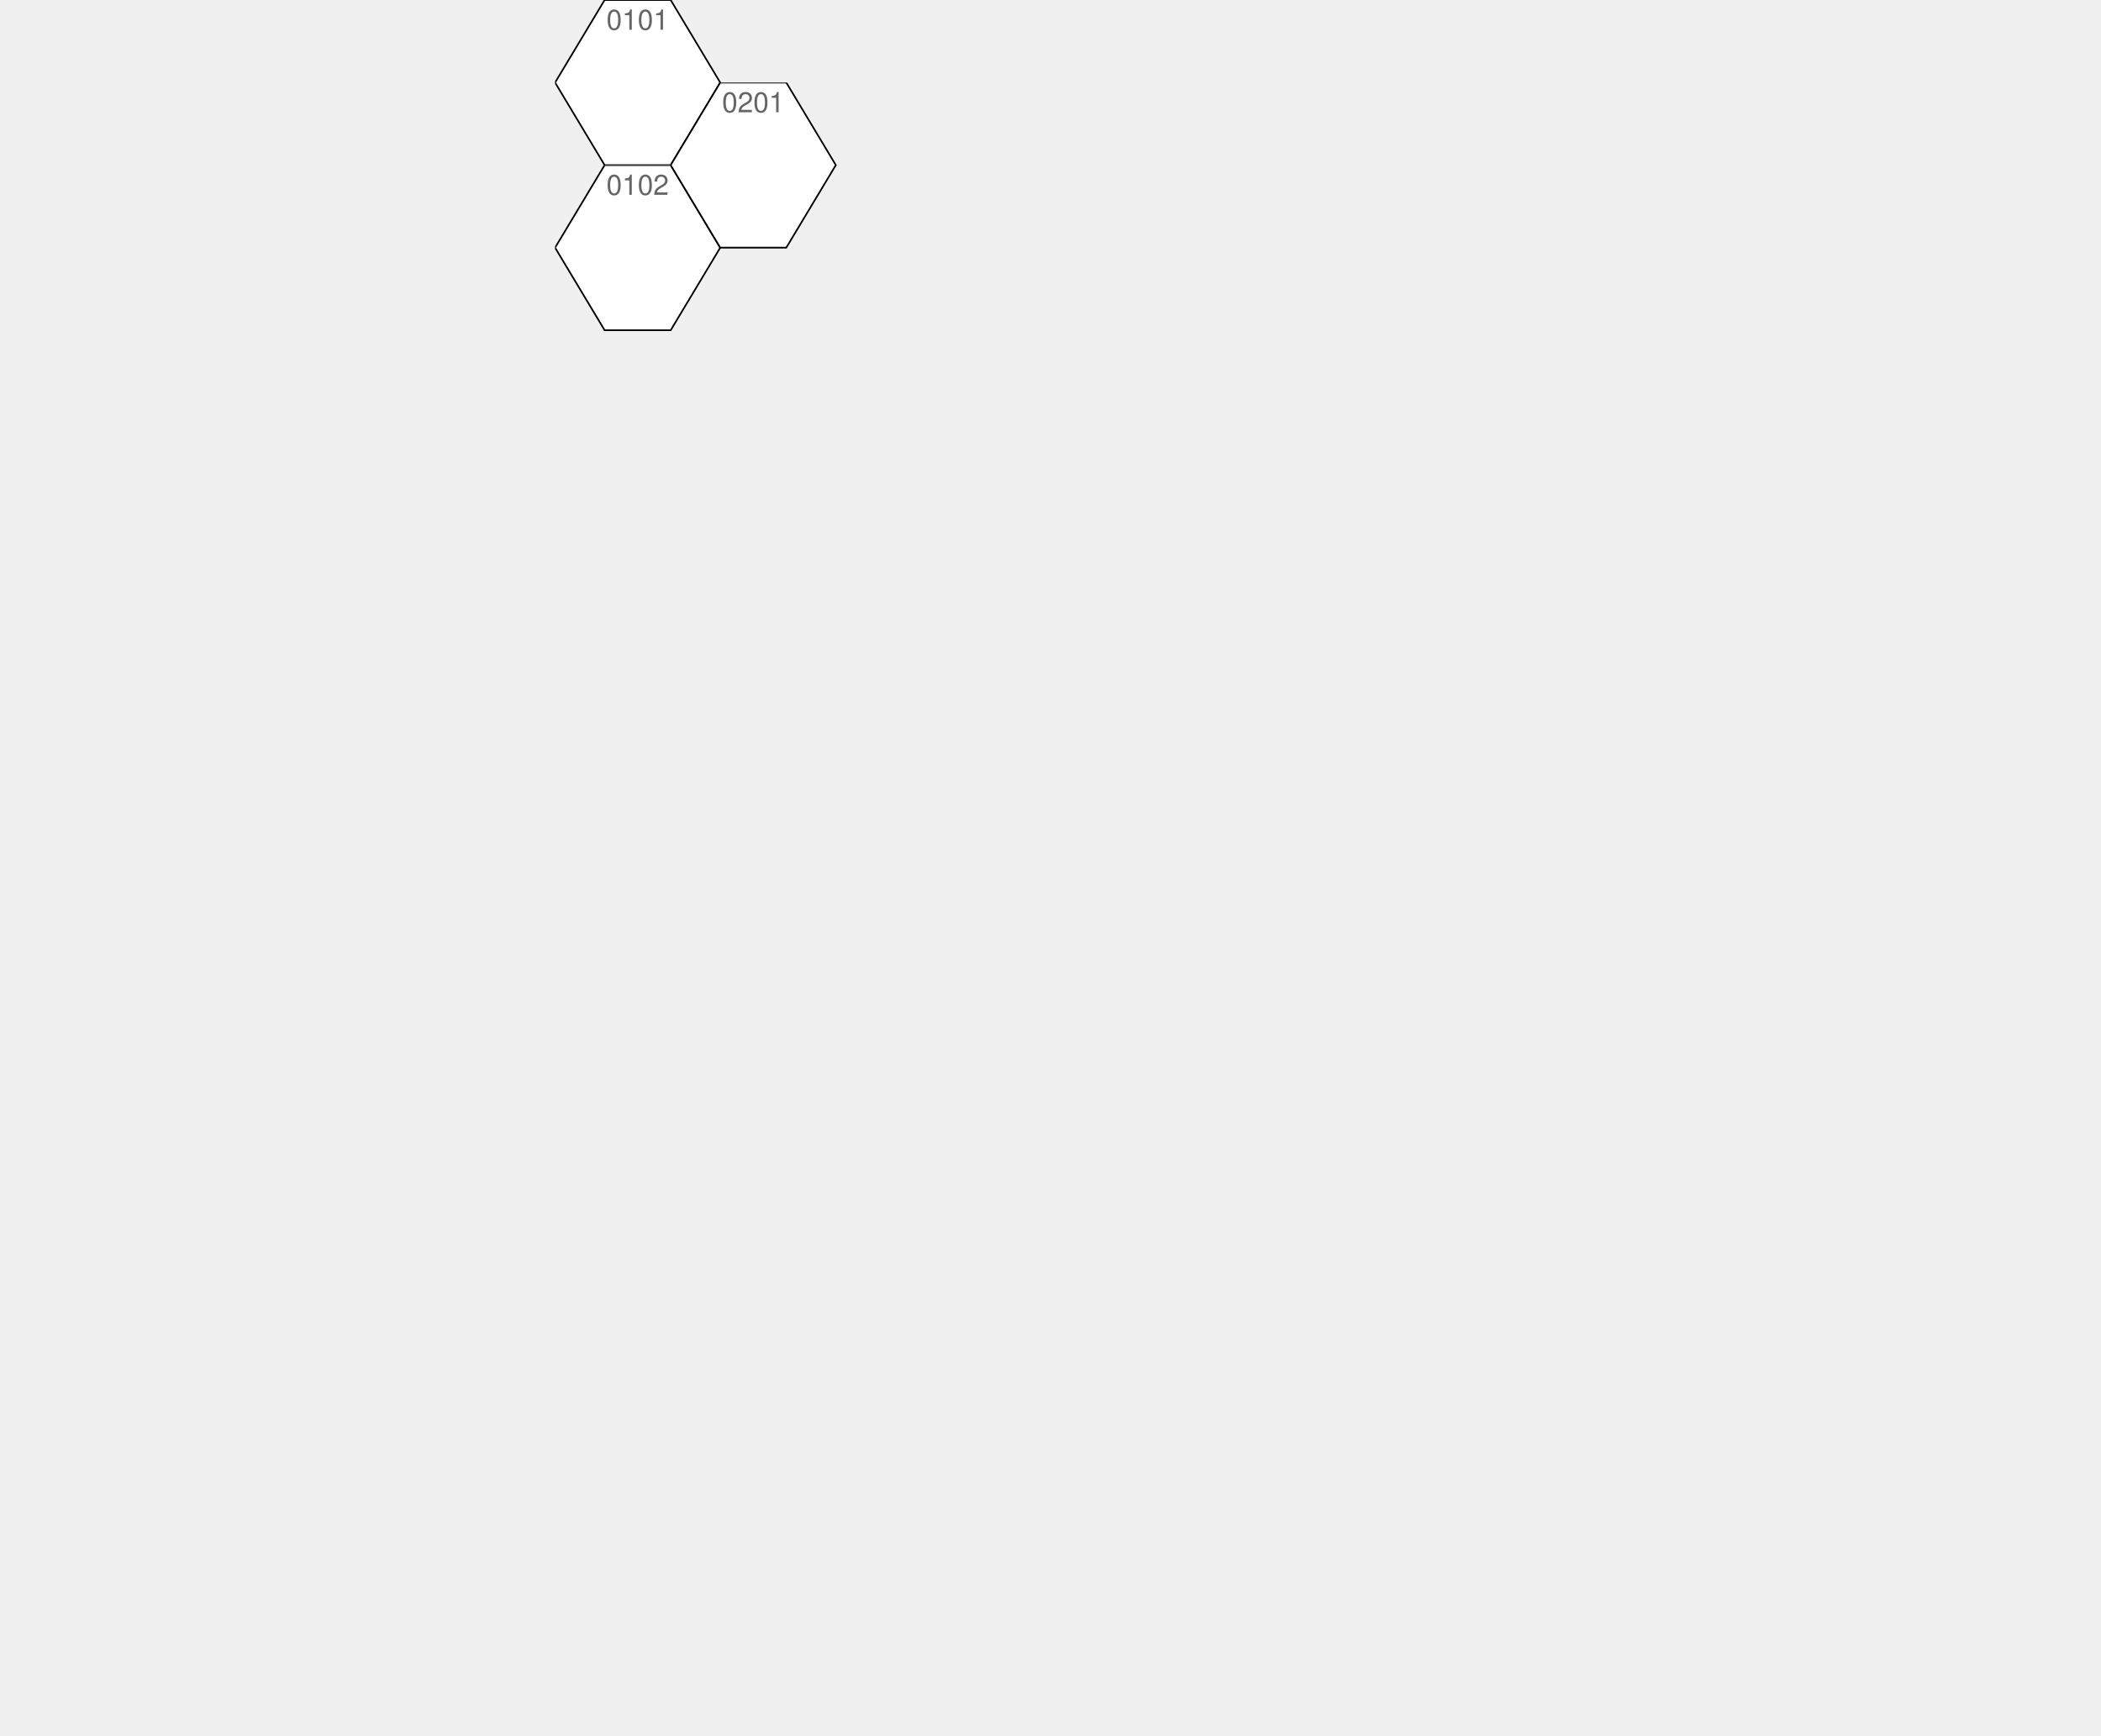
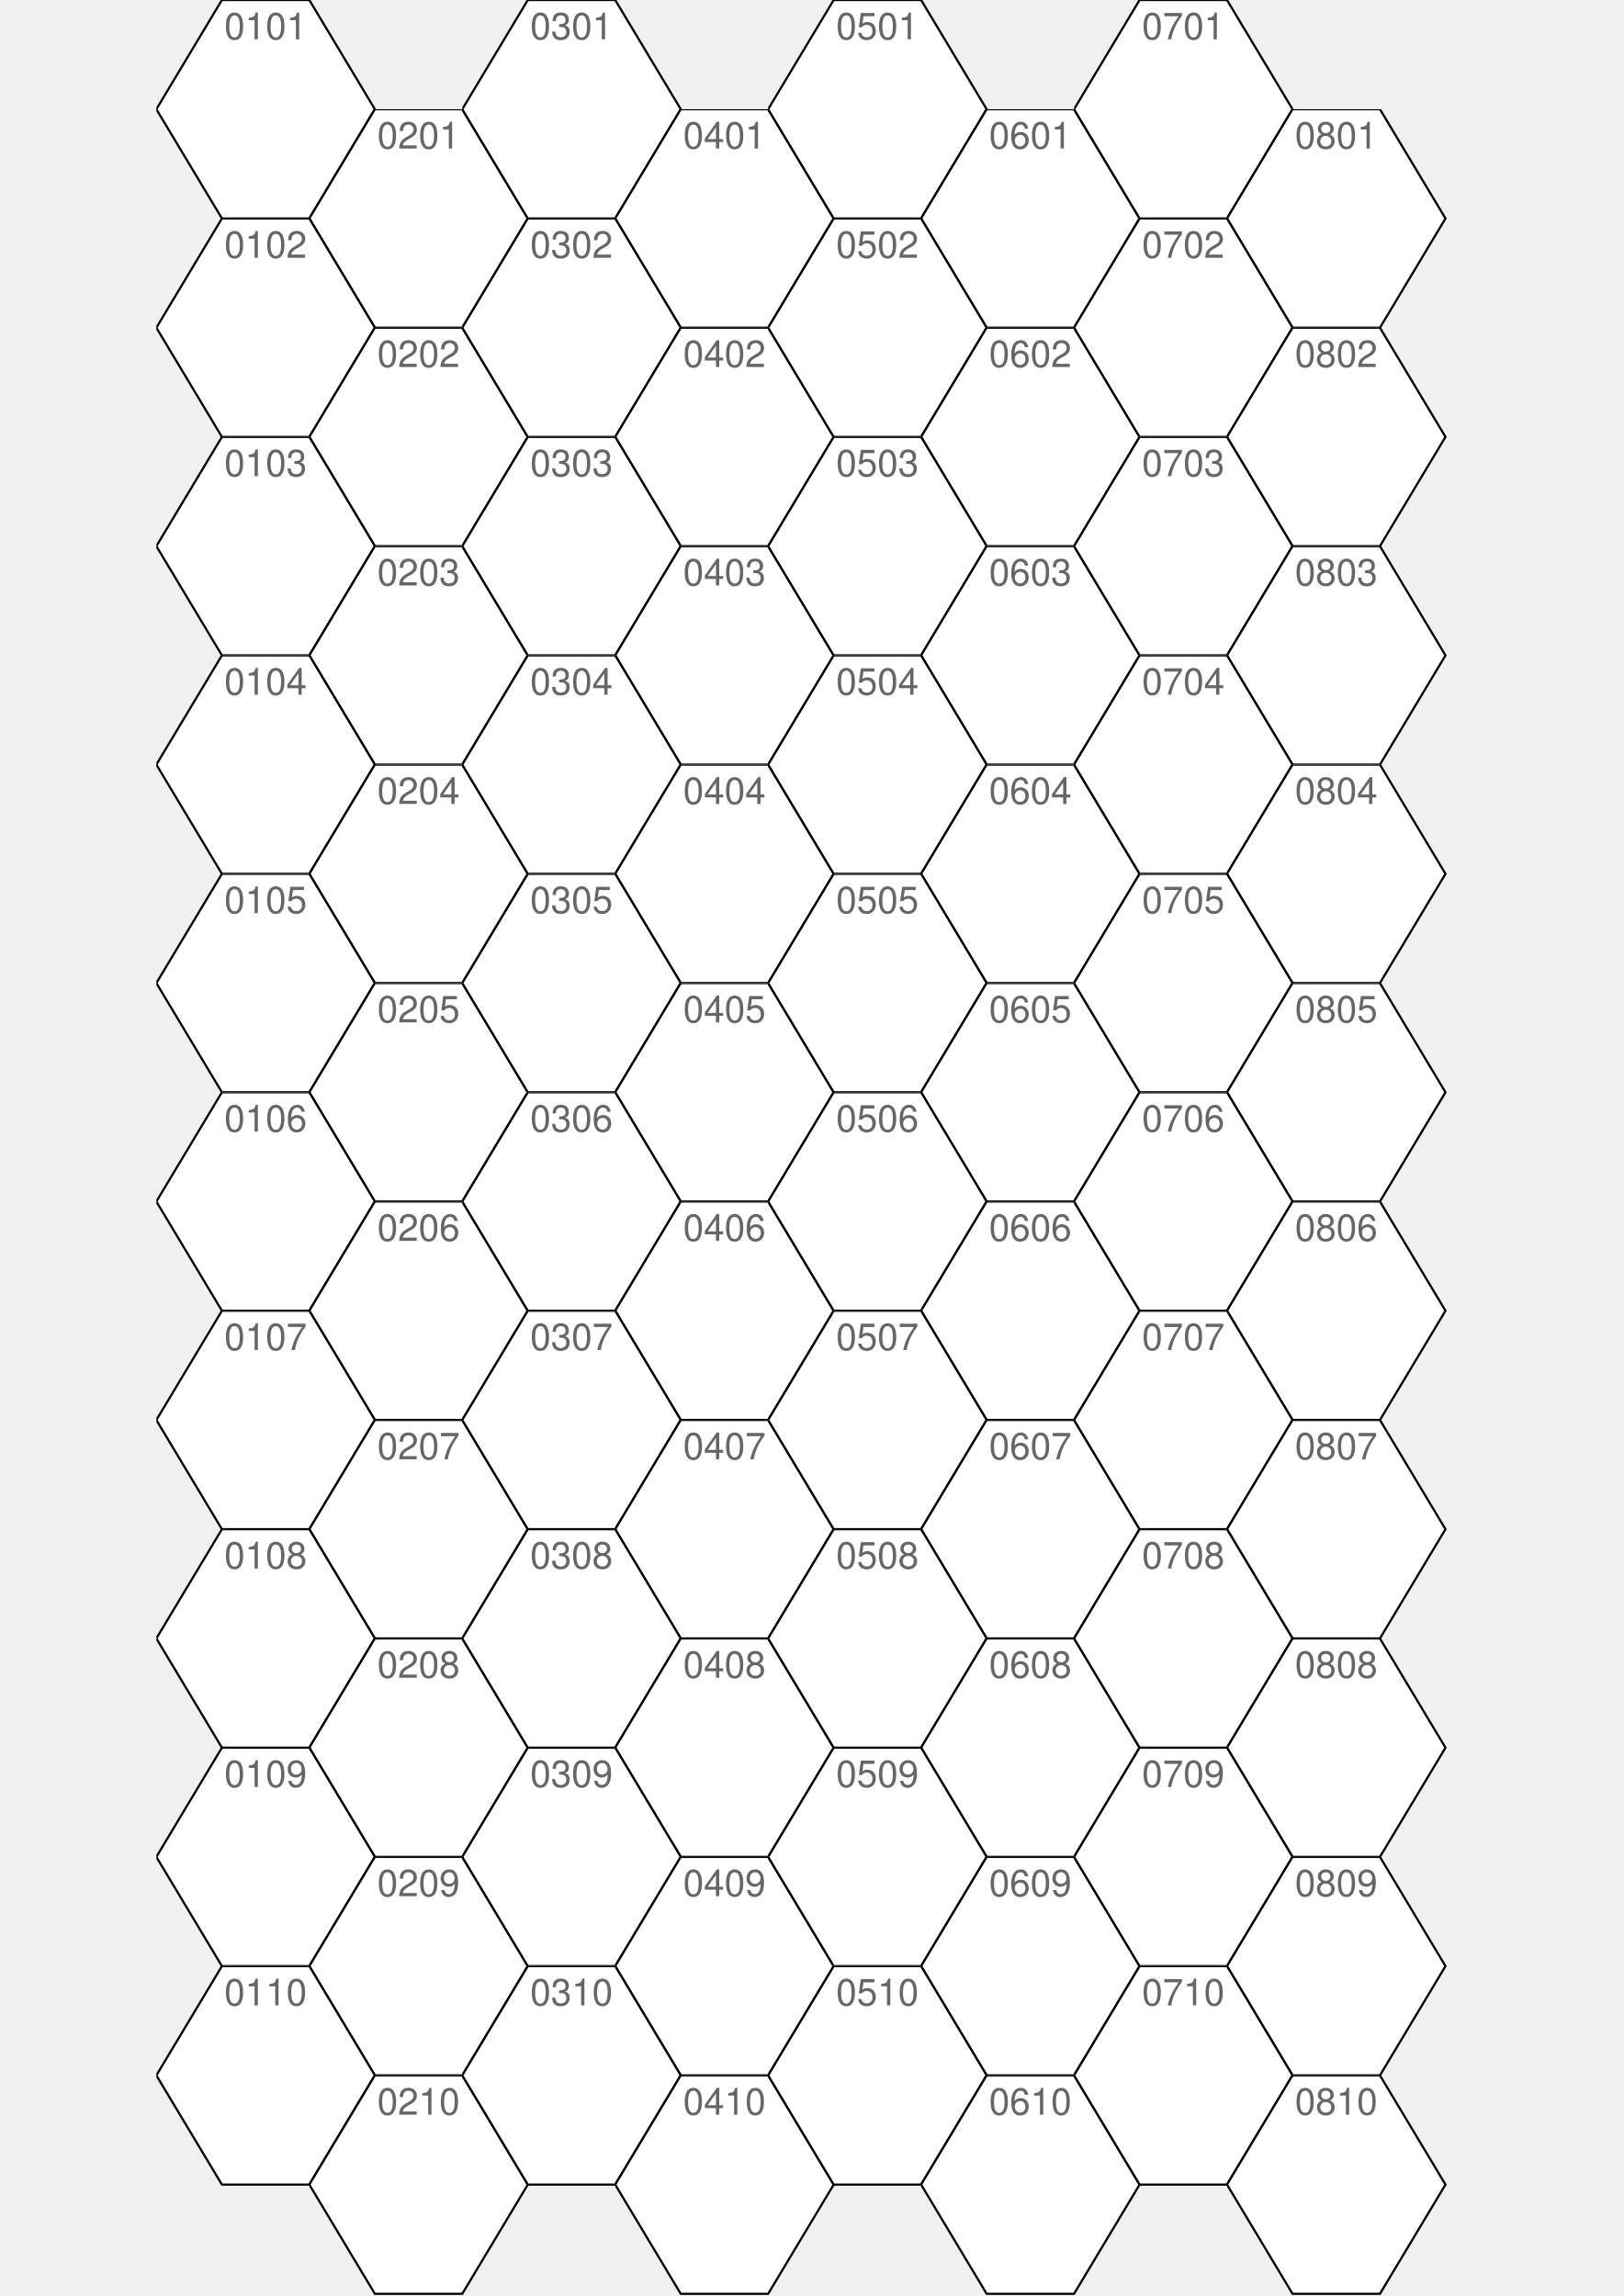
- <svg xmlns="http://www.w3.org/2000/svg" xmlns:xlink="http://www.w3.org/1999/xlink" height="190mm" width="230mm" viewBox="0 0 3000 5255">
+ <svg xmlns="http://www.w3.org/2000/svg" width="744.094" viewBox="0 0 3000 5255" height="1052.362">
  <style type="text/css">
- 		.hex {
- 			fill: white;
+                 .hex {
+                         fill: white;
+                         stroke: #000;
+                         stroke-width: 5px;
+                         stroke-linejoin: miter
+                 }
+                 .coords {
+                         fill: #666;
+                         stroke: none;
+ 		}
+ 		text {
+ 			fill: #000;
+ 			stroke: none;
+                         font-family: helvetica, arial;
+                         font-size: 85px;
+                         text-anchor: middle;
+                 }
+ 		.systemName {
+ 			stroke: #fff;
+ 			stroke-width: 1px;
+ 			font-weight: bold;
+ 			font-family: deja vu sans, verdana;
+ 		}
+ 		.planet {
+ 			fill: #000;
+ 			stroke: none;
+ 		}
+ 		.travel_zone,
+ 		.ring {
+ 			fill: none;
			stroke: #000;
- 			stroke-width: 5px;
- 			stroke-linejoin: miter
- 		}
- 		.coords {
- 			fill: #666;
- 			font-family: helvetica, arial;
- 			font-size: 85px;
+ 			stroke-width: 3px;
+ 		}
+ 		.travel_zone.red {
+ 			fill: #ddd;
+ 		}
+ 		.base {
+ 			fill: #000;
+ 			stroke: #fff;
+ 			stroke-width: 3px;
+ 		}
+ 		.TAS circle {
+ 			fill: #fff;
			stroke: none;
- 			text-anchor: middle;
- 		}
- 	</style>
-   <svg id="hex-0101">
-     <polygon id="hex" class="hex" points="150,0 350,0 500,250 350,500 150,500 0,250" />
-     <text class="coords" x="250" y="90">
- 			0101
- 		</text>
+ 		}
+ 		.TAS polygon {
+ 			fill: #000;
+ 			stroke: #fff;
+ 			stroke-width: 3px;
+ 		}
+ </style>
+   <svg id="hex-0101" x="0" y="0">
+     <polygon class="hex" points="150,0 350,0 500,250 350,500 150,500 0,250" />
+     <text y="90" x="250" class="coords">0101</text>
+   </svg>
+   <svg id="hex-0201" x="350" y="250">
+     <polygon class="hex" points="150,0 350,0 500,250 350,500 150,500 0,250" />
+     <text y="90" x="250" class="coords">0201</text>
+   </svg>
+   <svg id="hex-0301" x="700" y="0">
+     <polygon class="hex" points="150,0 350,0 500,250 350,500 150,500 0,250" />
+     <text y="90" x="250" class="coords">0301</text>
+   </svg>
+   <svg id="hex-0401" x="1050" y="250">
+     <polygon class="hex" points="150,0 350,0 500,250 350,500 150,500 0,250" />
+     <text y="90" x="250" class="coords">0401</text>
+   </svg>
+   <svg id="hex-0501" x="1400" y="0">
+     <polygon class="hex" points="150,0 350,0 500,250 350,500 150,500 0,250" />
+     <text y="90" x="250" class="coords">0501</text>
+   </svg>
+   <svg id="hex-0601" x="1750" y="250">
+     <polygon class="hex" points="150,0 350,0 500,250 350,500 150,500 0,250" />
+     <text y="90" x="250" class="coords">0601</text>
+   </svg>
+   <svg id="hex-0701" x="2100" y="0">
+     <polygon class="hex" points="150,0 350,0 500,250 350,500 150,500 0,250" />
+     <text y="90" x="250" class="coords">0701</text>
+   </svg>
+   <svg id="hex-0801" x="2450" y="250">
+     <polygon class="hex" points="150,0 350,0 500,250 350,500 150,500 0,250" />
+     <text y="90" x="250" class="coords">0801</text>
  </svg>
  <svg id="hex-0102" x="0" y="500">
-     <use xlink:href="#hex" />
-     <text class="coords" x="250" y="90">
- 			0102
- 		</text>
-   </svg>
-   <svg id="hex-0201" x="350" y="250">
-     <use xlink:href="#hex" />
-     <text class="coords" x="250" y="90">
- 			0201
- 		</text>
+     <polygon class="hex" points="150,0 350,0 500,250 350,500 150,500 0,250" />
+     <text y="90" x="250" class="coords">0102</text>
+   </svg>
+   <svg id="hex-0202" x="350" y="750">
+     <polygon class="hex" points="150,0 350,0 500,250 350,500 150,500 0,250" />
+     <text y="90" x="250" class="coords">0202</text>
+   </svg>
+   <svg id="hex-0302" x="700" y="500">
+     <polygon class="hex" points="150,0 350,0 500,250 350,500 150,500 0,250" />
+     <text y="90" x="250" class="coords">0302</text>
+   </svg>
+   <svg id="hex-0402" x="1050" y="750">
+     <polygon class="hex" points="150,0 350,0 500,250 350,500 150,500 0,250" />
+     <text y="90" x="250" class="coords">0402</text>
+   </svg>
+   <svg id="hex-0502" x="1400" y="500">
+     <polygon class="hex" points="150,0 350,0 500,250 350,500 150,500 0,250" />
+     <text y="90" x="250" class="coords">0502</text>
+   </svg>
+   <svg id="hex-0602" x="1750" y="750">
+     <polygon class="hex" points="150,0 350,0 500,250 350,500 150,500 0,250" />
+     <text y="90" x="250" class="coords">0602</text>
+   </svg>
+   <svg id="hex-0702" x="2100" y="500">
+     <polygon class="hex" points="150,0 350,0 500,250 350,500 150,500 0,250" />
+     <text y="90" x="250" class="coords">0702</text>
+   </svg>
+   <svg id="hex-0802" x="2450" y="750">
+     <polygon class="hex" points="150,0 350,0 500,250 350,500 150,500 0,250" />
+     <text y="90" x="250" class="coords">0802</text>
+   </svg>
+   <svg id="hex-0103" x="0" y="1000">
+     <polygon class="hex" points="150,0 350,0 500,250 350,500 150,500 0,250" />
+     <text y="90" x="250" class="coords">0103</text>
+   </svg>
+   <svg id="hex-0203" x="350" y="1250">
+     <polygon class="hex" points="150,0 350,0 500,250 350,500 150,500 0,250" />
+     <text y="90" x="250" class="coords">0203</text>
+   </svg>
+   <svg id="hex-0303" x="700" y="1000">
+     <polygon class="hex" points="150,0 350,0 500,250 350,500 150,500 0,250" />
+     <text y="90" x="250" class="coords">0303</text>
+   </svg>
+   <svg id="hex-0403" x="1050" y="1250">
+     <polygon class="hex" points="150,0 350,0 500,250 350,500 150,500 0,250" />
+     <text y="90" x="250" class="coords">0403</text>
+   </svg>
+   <svg id="hex-0503" x="1400" y="1000">
+     <polygon class="hex" points="150,0 350,0 500,250 350,500 150,500 0,250" />
+     <text y="90" x="250" class="coords">0503</text>
+   </svg>
+   <svg id="hex-0603" x="1750" y="1250">
+     <polygon class="hex" points="150,0 350,0 500,250 350,500 150,500 0,250" />
+     <text y="90" x="250" class="coords">0603</text>
+   </svg>
+   <svg id="hex-0703" x="2100" y="1000">
+     <polygon class="hex" points="150,0 350,0 500,250 350,500 150,500 0,250" />
+     <text y="90" x="250" class="coords">0703</text>
+   </svg>
+   <svg id="hex-0803" x="2450" y="1250">
+     <polygon class="hex" points="150,0 350,0 500,250 350,500 150,500 0,250" />
+     <text y="90" x="250" class="coords">0803</text>
+   </svg>
+   <svg id="hex-0104" x="0" y="1500">
+     <polygon class="hex" points="150,0 350,0 500,250 350,500 150,500 0,250" />
+     <text y="90" x="250" class="coords">0104</text>
+   </svg>
+   <svg id="hex-0204" x="350" y="1750">
+     <polygon class="hex" points="150,0 350,0 500,250 350,500 150,500 0,250" />
+     <text y="90" x="250" class="coords">0204</text>
+   </svg>
+   <svg id="hex-0304" x="700" y="1500">
+     <polygon class="hex" points="150,0 350,0 500,250 350,500 150,500 0,250" />
+     <text y="90" x="250" class="coords">0304</text>
+   </svg>
+   <svg id="hex-0404" x="1050" y="1750">
+     <polygon class="hex" points="150,0 350,0 500,250 350,500 150,500 0,250" />
+     <text y="90" x="250" class="coords">0404</text>
+   </svg>
+   <svg id="hex-0504" x="1400" y="1500">
+     <polygon class="hex" points="150,0 350,0 500,250 350,500 150,500 0,250" />
+     <text y="90" x="250" class="coords">0504</text>
+   </svg>
+   <svg id="hex-0604" x="1750" y="1750">
+     <polygon class="hex" points="150,0 350,0 500,250 350,500 150,500 0,250" />
+     <text y="90" x="250" class="coords">0604</text>
+   </svg>
+   <svg id="hex-0704" x="2100" y="1500">
+     <polygon class="hex" points="150,0 350,0 500,250 350,500 150,500 0,250" />
+     <text y="90" x="250" class="coords">0704</text>
+   </svg>
+   <svg id="hex-0804" x="2450" y="1750">
+     <polygon class="hex" points="150,0 350,0 500,250 350,500 150,500 0,250" />
+     <text y="90" x="250" class="coords">0804</text>
+   </svg>
+   <svg id="hex-0105" x="0" y="2000">
+     <polygon class="hex" points="150,0 350,0 500,250 350,500 150,500 0,250" />
+     <text y="90" x="250" class="coords">0105</text>
+   </svg>
+   <svg id="hex-0205" x="350" y="2250">
+     <polygon class="hex" points="150,0 350,0 500,250 350,500 150,500 0,250" />
+     <text y="90" x="250" class="coords">0205</text>
+   </svg>
+   <svg id="hex-0305" x="700" y="2000">
+     <polygon class="hex" points="150,0 350,0 500,250 350,500 150,500 0,250" />
+     <text y="90" x="250" class="coords">0305</text>
+   </svg>
+   <svg id="hex-0405" x="1050" y="2250">
+     <polygon class="hex" points="150,0 350,0 500,250 350,500 150,500 0,250" />
+     <text y="90" x="250" class="coords">0405</text>
+   </svg>
+   <svg id="hex-0505" x="1400" y="2000">
+     <polygon class="hex" points="150,0 350,0 500,250 350,500 150,500 0,250" />
+     <text y="90" x="250" class="coords">0505</text>
+   </svg>
+   <svg id="hex-0605" x="1750" y="2250">
+     <polygon class="hex" points="150,0 350,0 500,250 350,500 150,500 0,250" />
+     <text y="90" x="250" class="coords">0605</text>
+   </svg>
+   <svg id="hex-0705" x="2100" y="2000">
+     <polygon class="hex" points="150,0 350,0 500,250 350,500 150,500 0,250" />
+     <text y="90" x="250" class="coords">0705</text>
+   </svg>
+   <svg id="hex-0805" x="2450" y="2250">
+     <polygon class="hex" points="150,0 350,0 500,250 350,500 150,500 0,250" />
+     <text y="90" x="250" class="coords">0805</text>
+   </svg>
+   <svg id="hex-0106" x="0" y="2500">
+     <polygon class="hex" points="150,0 350,0 500,250 350,500 150,500 0,250" />
+     <text y="90" x="250" class="coords">0106</text>
+   </svg>
+   <svg id="hex-0206" x="350" y="2750">
+     <polygon class="hex" points="150,0 350,0 500,250 350,500 150,500 0,250" />
+     <text y="90" x="250" class="coords">0206</text>
+   </svg>
+   <svg id="hex-0306" x="700" y="2500">
+     <polygon class="hex" points="150,0 350,0 500,250 350,500 150,500 0,250" />
+     <text y="90" x="250" class="coords">0306</text>
+   </svg>
+   <svg id="hex-0406" x="1050" y="2750">
+     <polygon class="hex" points="150,0 350,0 500,250 350,500 150,500 0,250" />
+     <text y="90" x="250" class="coords">0406</text>
+   </svg>
+   <svg id="hex-0506" x="1400" y="2500">
+     <polygon class="hex" points="150,0 350,0 500,250 350,500 150,500 0,250" />
+     <text y="90" x="250" class="coords">0506</text>
+   </svg>
+   <svg id="hex-0606" x="1750" y="2750">
+     <polygon class="hex" points="150,0 350,0 500,250 350,500 150,500 0,250" />
+     <text y="90" x="250" class="coords">0606</text>
+   </svg>
+   <svg id="hex-0706" x="2100" y="2500">
+     <polygon class="hex" points="150,0 350,0 500,250 350,500 150,500 0,250" />
+     <text y="90" x="250" class="coords">0706</text>
+   </svg>
+   <svg id="hex-0806" x="2450" y="2750">
+     <polygon class="hex" points="150,0 350,0 500,250 350,500 150,500 0,250" />
+     <text y="90" x="250" class="coords">0806</text>
+   </svg>
+   <svg id="hex-0107" x="0" y="3000">
+     <polygon class="hex" points="150,0 350,0 500,250 350,500 150,500 0,250" />
+     <text y="90" x="250" class="coords">0107</text>
+   </svg>
+   <svg id="hex-0207" x="350" y="3250">
+     <polygon class="hex" points="150,0 350,0 500,250 350,500 150,500 0,250" />
+     <text y="90" x="250" class="coords">0207</text>
+   </svg>
+   <svg id="hex-0307" x="700" y="3000">
+     <polygon class="hex" points="150,0 350,0 500,250 350,500 150,500 0,250" />
+     <text y="90" x="250" class="coords">0307</text>
+   </svg>
+   <svg id="hex-0407" x="1050" y="3250">
+     <polygon class="hex" points="150,0 350,0 500,250 350,500 150,500 0,250" />
+     <text y="90" x="250" class="coords">0407</text>
+   </svg>
+   <svg id="hex-0507" x="1400" y="3000">
+     <polygon class="hex" points="150,0 350,0 500,250 350,500 150,500 0,250" />
+     <text y="90" x="250" class="coords">0507</text>
+   </svg>
+   <svg id="hex-0607" x="1750" y="3250">
+     <polygon class="hex" points="150,0 350,0 500,250 350,500 150,500 0,250" />
+     <text y="90" x="250" class="coords">0607</text>
+   </svg>
+   <svg id="hex-0707" x="2100" y="3000">
+     <polygon class="hex" points="150,0 350,0 500,250 350,500 150,500 0,250" />
+     <text y="90" x="250" class="coords">0707</text>
+   </svg>
+   <svg id="hex-0807" x="2450" y="3250">
+     <polygon class="hex" points="150,0 350,0 500,250 350,500 150,500 0,250" />
+     <text y="90" x="250" class="coords">0807</text>
+   </svg>
+   <svg id="hex-0108" x="0" y="3500">
+     <polygon class="hex" points="150,0 350,0 500,250 350,500 150,500 0,250" />
+     <text y="90" x="250" class="coords">0108</text>
+   </svg>
+   <svg id="hex-0208" x="350" y="3750">
+     <polygon class="hex" points="150,0 350,0 500,250 350,500 150,500 0,250" />
+     <text y="90" x="250" class="coords">0208</text>
+   </svg>
+   <svg id="hex-0308" x="700" y="3500">
+     <polygon class="hex" points="150,0 350,0 500,250 350,500 150,500 0,250" />
+     <text y="90" x="250" class="coords">0308</text>
+   </svg>
+   <svg id="hex-0408" x="1050" y="3750">
+     <polygon class="hex" points="150,0 350,0 500,250 350,500 150,500 0,250" />
+     <text y="90" x="250" class="coords">0408</text>
+   </svg>
+   <svg id="hex-0508" x="1400" y="3500">
+     <polygon class="hex" points="150,0 350,0 500,250 350,500 150,500 0,250" />
+     <text y="90" x="250" class="coords">0508</text>
+   </svg>
+   <svg id="hex-0608" x="1750" y="3750">
+     <polygon class="hex" points="150,0 350,0 500,250 350,500 150,500 0,250" />
+     <text y="90" x="250" class="coords">0608</text>
+   </svg>
+   <svg id="hex-0708" x="2100" y="3500">
+     <polygon class="hex" points="150,0 350,0 500,250 350,500 150,500 0,250" />
+     <text y="90" x="250" class="coords">0708</text>
+   </svg>
+   <svg id="hex-0808" x="2450" y="3750">
+     <polygon class="hex" points="150,0 350,0 500,250 350,500 150,500 0,250" />
+     <text y="90" x="250" class="coords">0808</text>
+   </svg>
+   <svg id="hex-0109" x="0" y="4000">
+     <polygon class="hex" points="150,0 350,0 500,250 350,500 150,500 0,250" />
+     <text y="90" x="250" class="coords">0109</text>
+   </svg>
+   <svg id="hex-0209" x="350" y="4250">
+     <polygon class="hex" points="150,0 350,0 500,250 350,500 150,500 0,250" />
+     <text y="90" x="250" class="coords">0209</text>
+   </svg>
+   <svg id="hex-0309" x="700" y="4000">
+     <polygon class="hex" points="150,0 350,0 500,250 350,500 150,500 0,250" />
+     <text y="90" x="250" class="coords">0309</text>
+   </svg>
+   <svg id="hex-0409" x="1050" y="4250">
+     <polygon class="hex" points="150,0 350,0 500,250 350,500 150,500 0,250" />
+     <text y="90" x="250" class="coords">0409</text>
+   </svg>
+   <svg id="hex-0509" x="1400" y="4000">
+     <polygon class="hex" points="150,0 350,0 500,250 350,500 150,500 0,250" />
+     <text y="90" x="250" class="coords">0509</text>
+   </svg>
+   <svg id="hex-0609" x="1750" y="4250">
+     <polygon class="hex" points="150,0 350,0 500,250 350,500 150,500 0,250" />
+     <text y="90" x="250" class="coords">0609</text>
+   </svg>
+   <svg id="hex-0709" x="2100" y="4000">
+     <polygon class="hex" points="150,0 350,0 500,250 350,500 150,500 0,250" />
+     <text y="90" x="250" class="coords">0709</text>
+   </svg>
+   <svg id="hex-0809" x="2450" y="4250">
+     <polygon class="hex" points="150,0 350,0 500,250 350,500 150,500 0,250" />
+     <text y="90" x="250" class="coords">0809</text>
+   </svg>
+   <svg id="hex-0110" x="0" y="4500">
+     <polygon class="hex" points="150,0 350,0 500,250 350,500 150,500 0,250" />
+     <text y="90" x="250" class="coords">0110</text>
+   </svg>
+   <svg id="hex-0210" x="350" y="4750">
+     <polygon class="hex" points="150,0 350,0 500,250 350,500 150,500 0,250" />
+     <text y="90" x="250" class="coords">0210</text>
+   </svg>
+   <svg id="hex-0310" x="700" y="4500">
+     <polygon class="hex" points="150,0 350,0 500,250 350,500 150,500 0,250" />
+     <text y="90" x="250" class="coords">0310</text>
+   </svg>
+   <svg id="hex-0410" x="1050" y="4750">
+     <polygon class="hex" points="150,0 350,0 500,250 350,500 150,500 0,250" />
+     <text y="90" x="250" class="coords">0410</text>
+   </svg>
+   <svg id="hex-0510" x="1400" y="4500">
+     <polygon class="hex" points="150,0 350,0 500,250 350,500 150,500 0,250" />
+     <text y="90" x="250" class="coords">0510</text>
+   </svg>
+   <svg id="hex-0610" x="1750" y="4750">
+     <polygon class="hex" points="150,0 350,0 500,250 350,500 150,500 0,250" />
+     <text y="90" x="250" class="coords">0610</text>
+   </svg>
+   <svg id="hex-0710" x="2100" y="4500">
+     <polygon class="hex" points="150,0 350,0 500,250 350,500 150,500 0,250" />
+     <text y="90" x="250" class="coords">0710</text>
+   </svg>
+   <svg id="hex-0810" x="2450" y="4750">
+     <polygon class="hex" points="150,0 350,0 500,250 350,500 150,500 0,250" />
+     <text y="90" x="250" class="coords">0810</text>
  </svg>
</svg>
